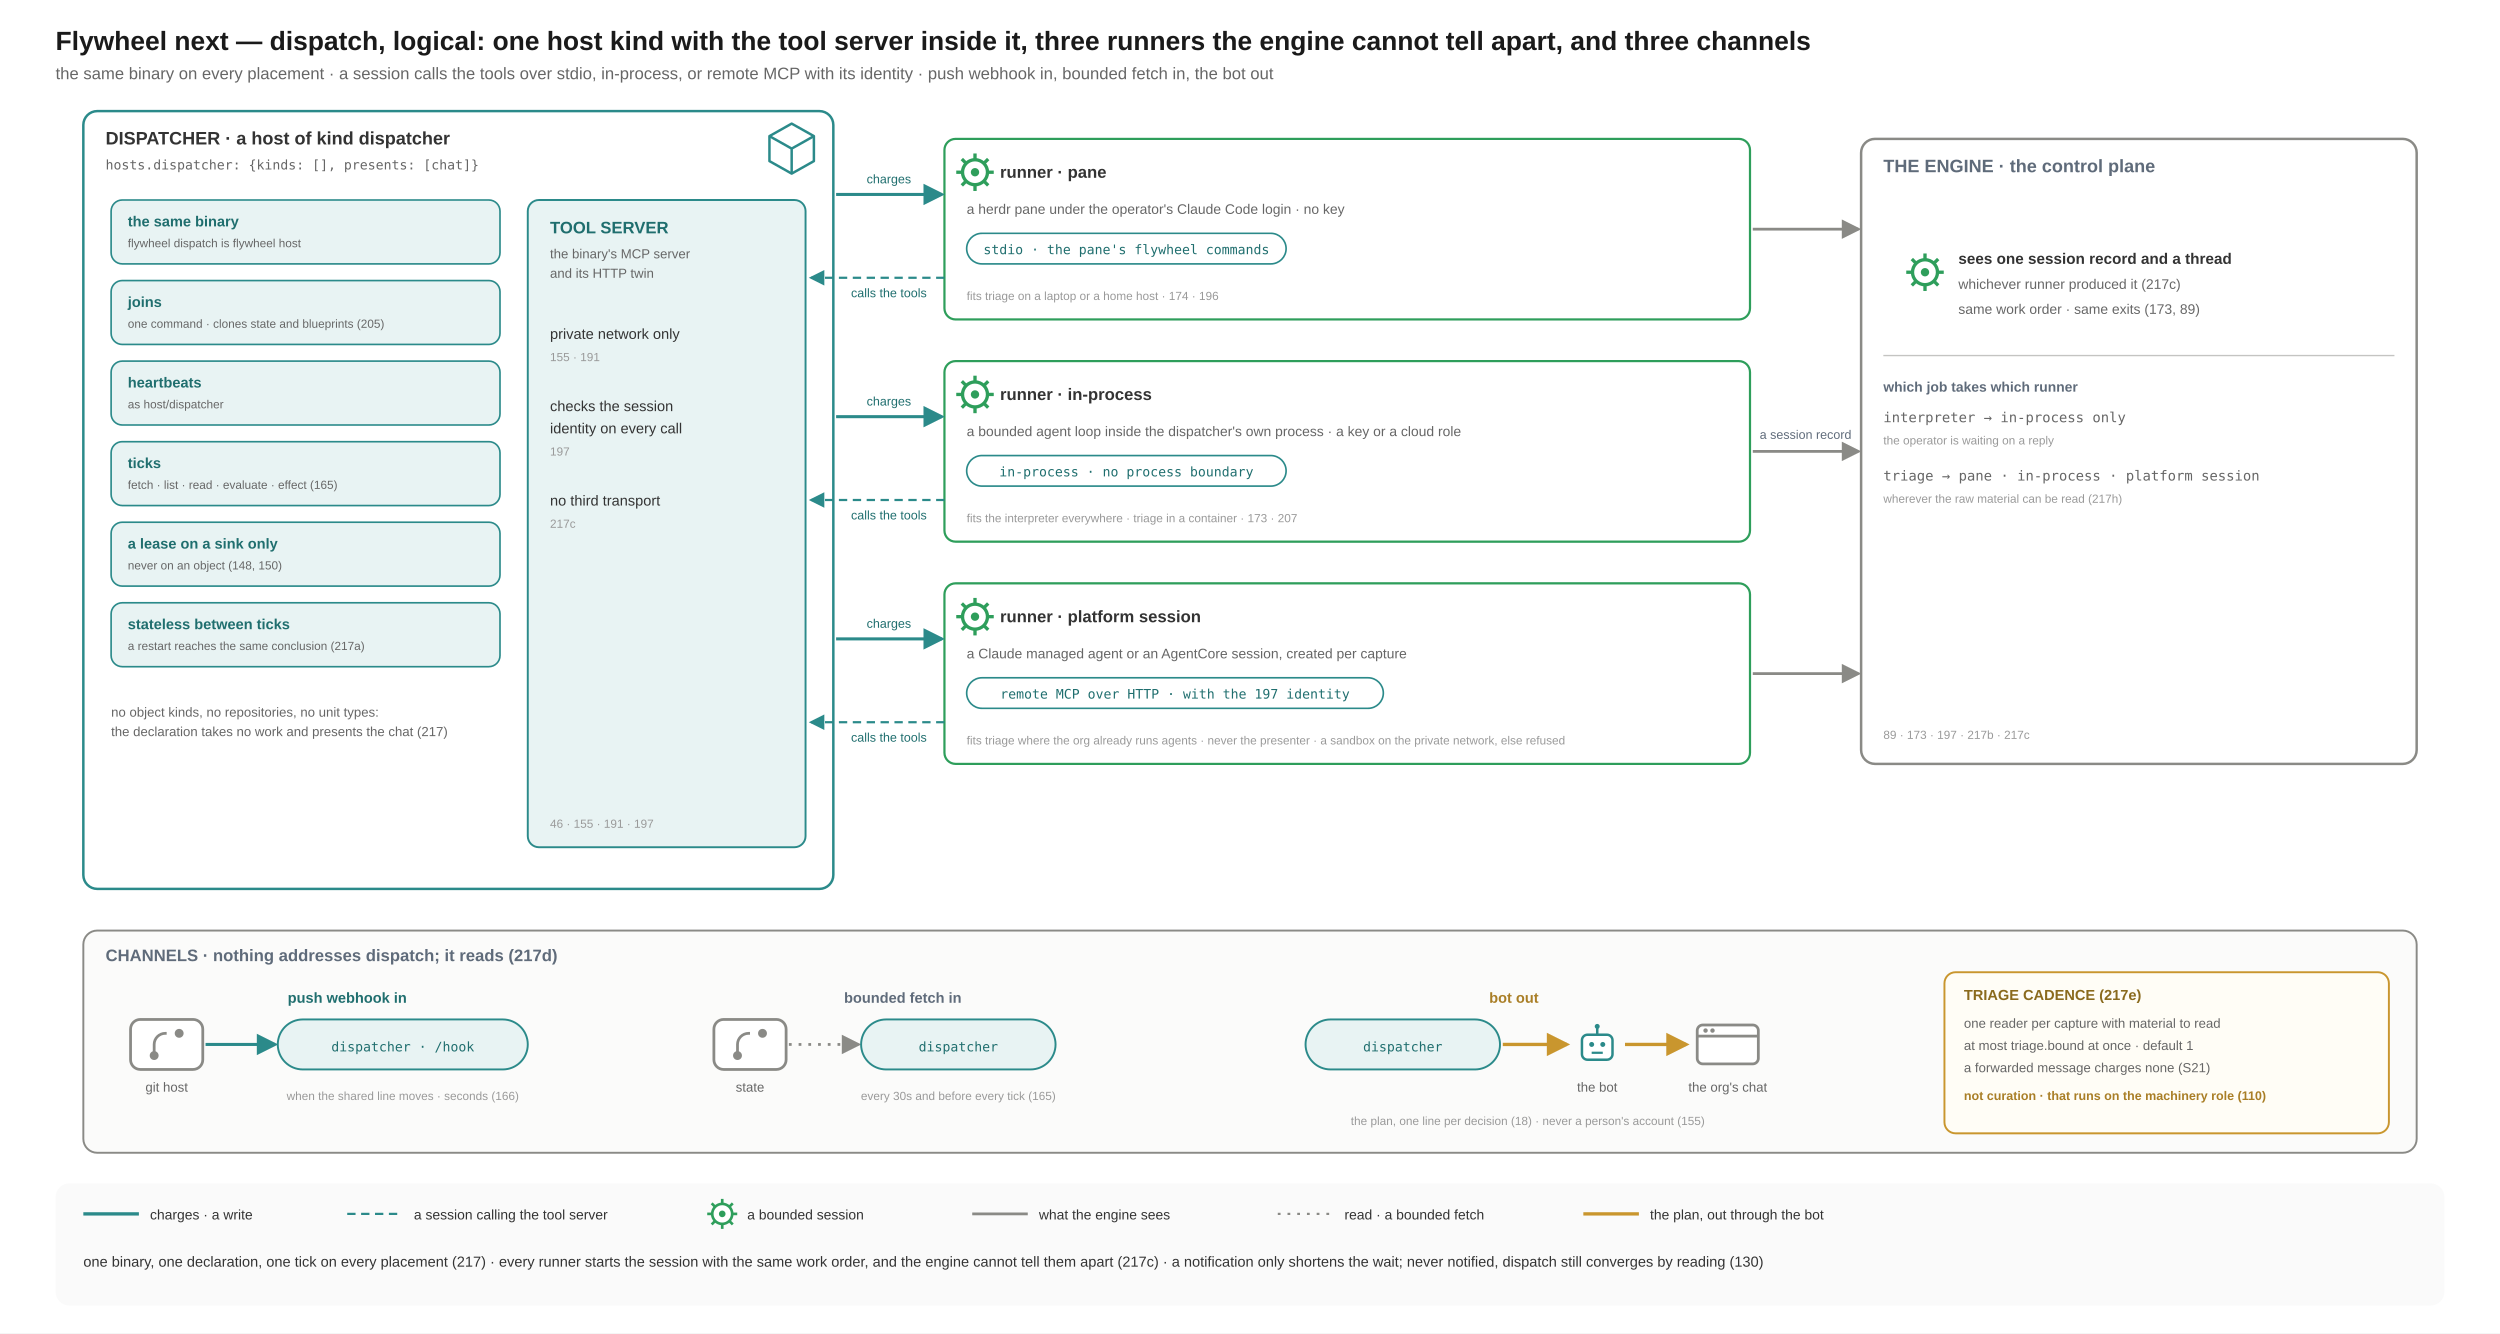
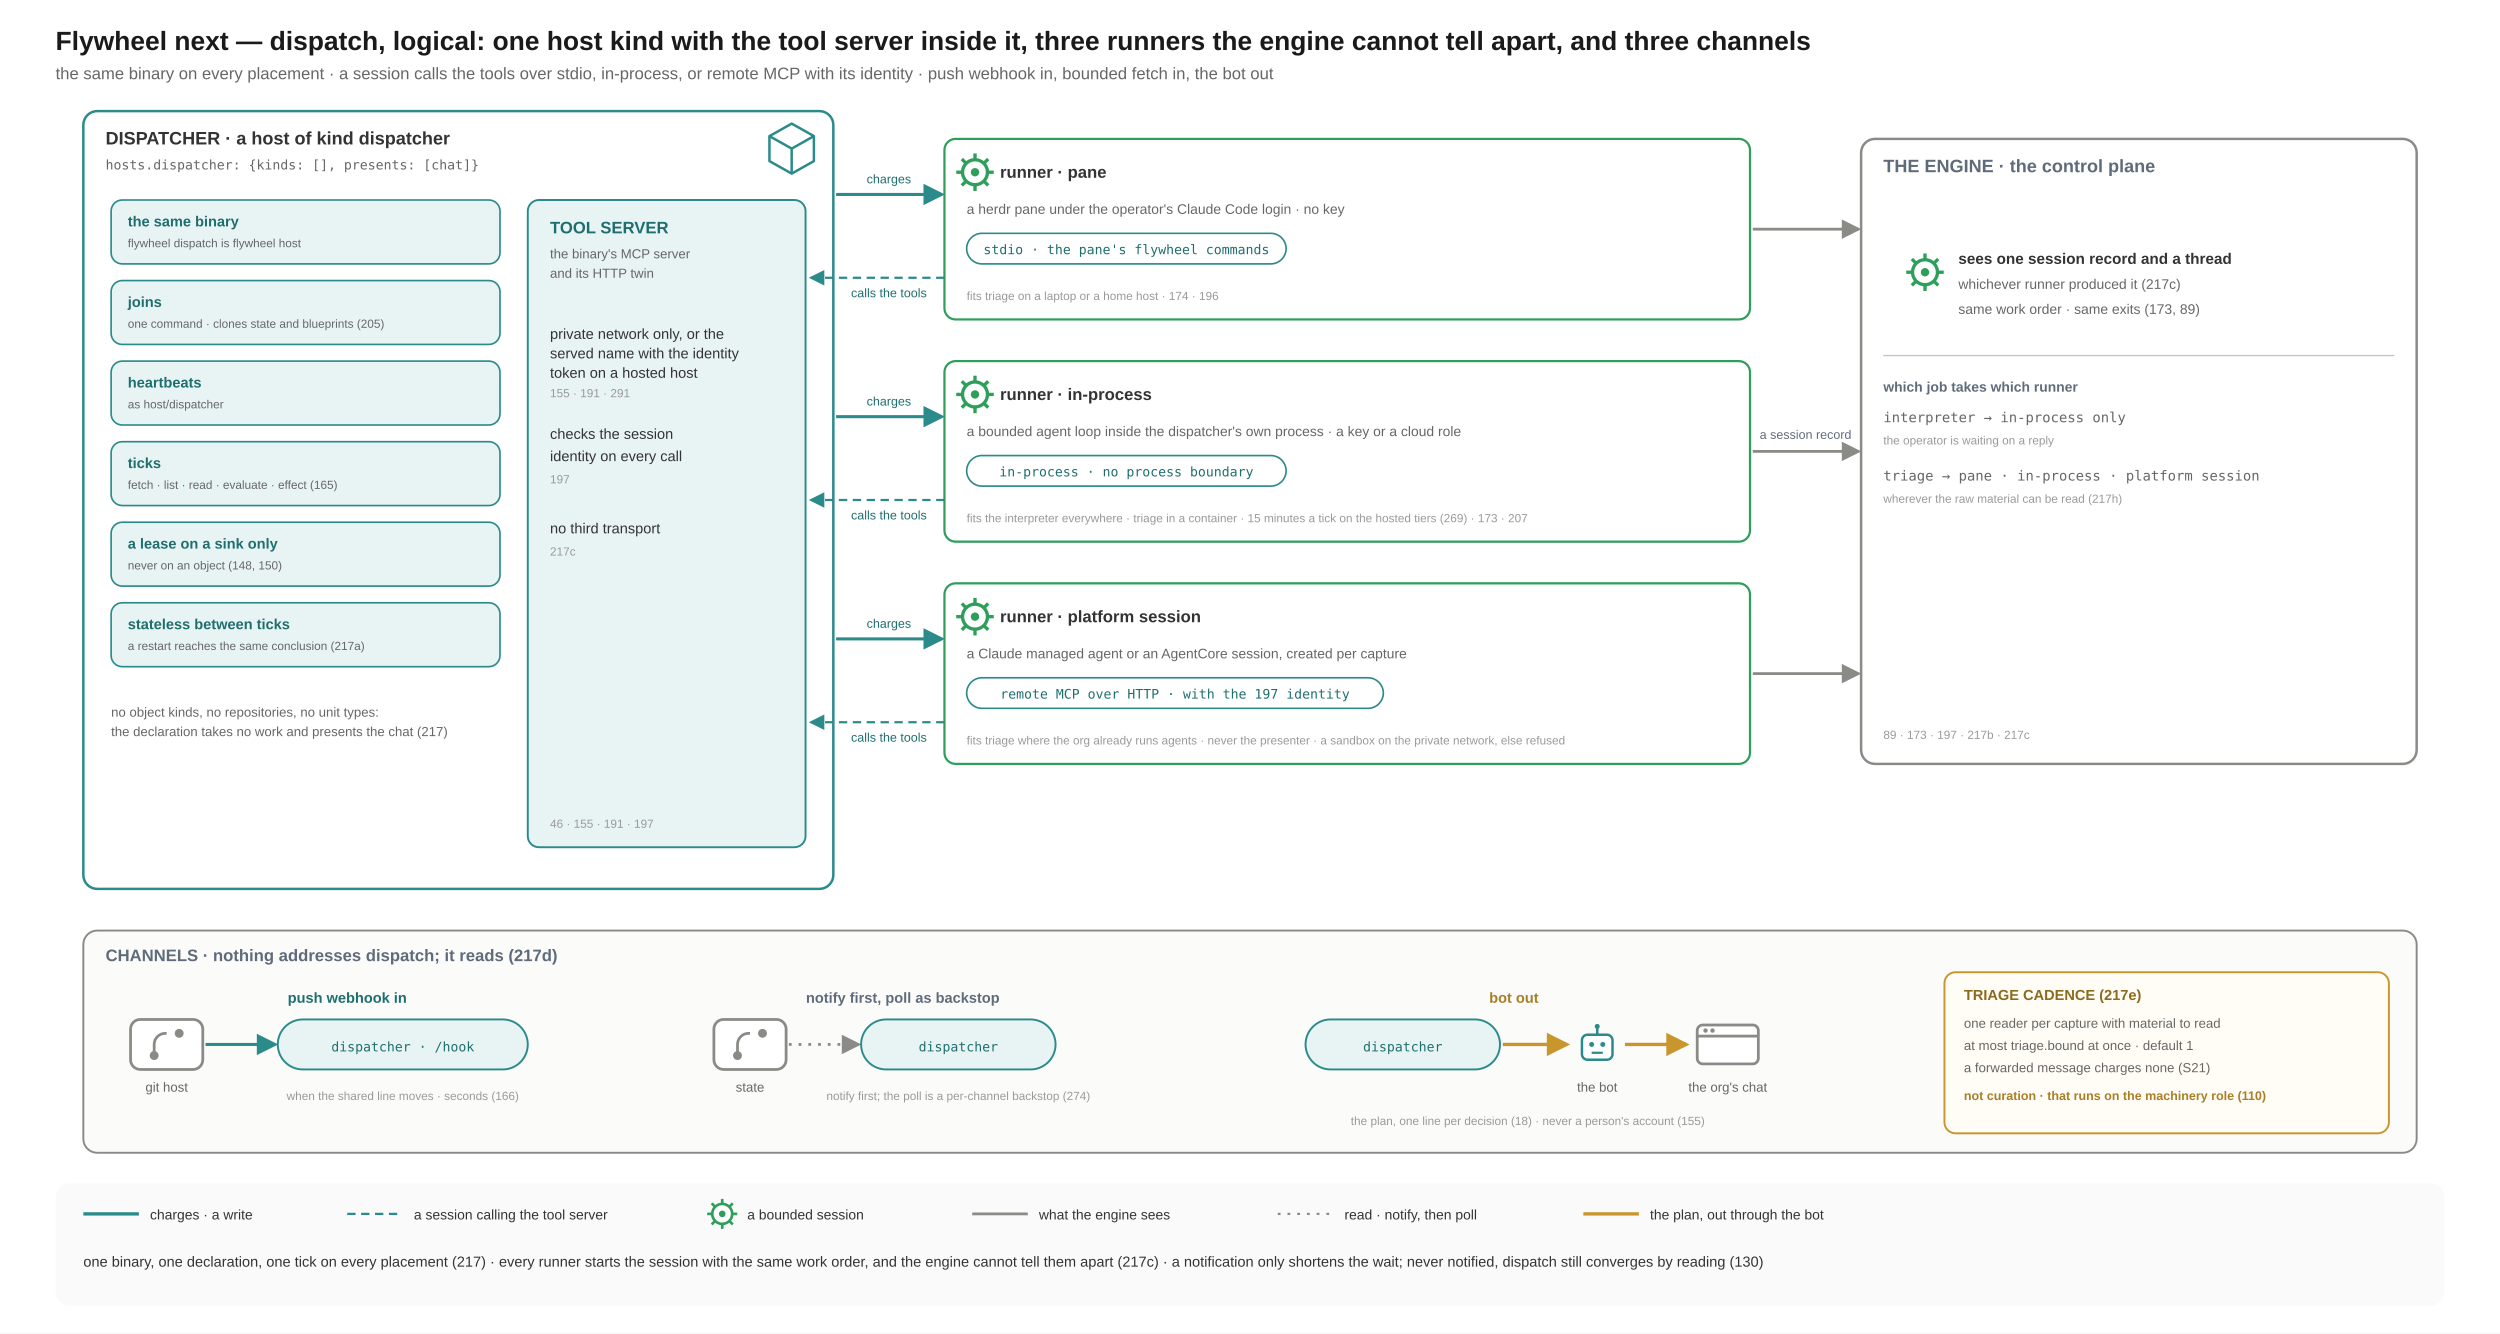
<svg xmlns="http://www.w3.org/2000/svg" viewBox="0 0 1800 960" font-family="-apple-system, 'Helvetica Neue', Arial, sans-serif">
  <defs>
    <marker id="mN" viewBox="0 0 10 10" refX="8.5" refY="5" markerWidth="7" markerHeight="7" orient="auto-start-reverse">
      <path d="M0 0L10 5L0 10z" fill="#8a8a86" />
    </marker>
    <marker id="mA" viewBox="0 0 10 10" refX="8.5" refY="5" markerWidth="7" markerHeight="7" orient="auto-start-reverse">
      <path d="M0 0L10 5L0 10z" fill="#c9962e" />
    </marker>
    <marker id="mT" viewBox="0 0 10 10" refX="8.5" refY="5" markerWidth="7" markerHeight="7" orient="auto-start-reverse">
      <path d="M0 0L10 5L0 10z" fill="#2b8a8a" />
    </marker>
    <g id="gear">
      <circle r="9" fill="#fff" stroke="currentColor" stroke-width="2.4" />
      <circle r="3" fill="currentColor" />
      <g stroke="currentColor" stroke-width="2.4">
        <line y1="-9" y2="-13.5" />
        <line y1="9" y2="13.5" />
        <line x1="-9" x2="-13.5" />
        <line x1="9" x2="13.5" />
        <line x1="-6.4" y1="-6.4" x2="-9.5" y2="-9.5" />
        <line x1="6.4" y1="6.4" x2="9.5" y2="9.5" />
        <line x1="-6.4" y1="6.4" x2="-9.5" y2="9.5" />
        <line x1="6.4" y1="-6.4" x2="9.5" y2="-9.5" />
      </g>
    </g>
    <g id="repo">
      <rect x="-26" y="-18" width="52" height="36" rx="7" fill="#fff" stroke="currentColor" stroke-width="2" />
      <circle cx="-9" cy="8" r="3.2" fill="currentColor" />
      <circle cx="9" cy="-8" r="3.2" fill="currentColor" />
      <path d="M -9 8 v-8 a 8 8 0 0 1 8 -8 h 1" fill="none" stroke="currentColor" stroke-width="2" />
    </g>
    <g id="browser">
      <rect x="-22" y="-14" width="44" height="28" rx="4" fill="#fff" stroke="currentColor" stroke-width="2" />
      <line x1="-22" y1="-6" x2="22" y2="-6" stroke="currentColor" stroke-width="2" />
      <circle cx="-16" cy="-10" r="1.6" fill="currentColor" />
      <circle cx="-11" cy="-10" r="1.6" fill="currentColor" />
    </g>
    <g id="cube" stroke="currentColor" stroke-width="1.8" stroke-linejoin="round">
      <path d="M -16 -8 L 0 -17 L 16 -8 L 16 10 L 0 19 L -16 10 Z" fill="#fff" />
      <path d="M -16 -8 L 0 1 L 16 -8 M 0 1 L 0 19" fill="none" />
    </g>
    <g id="bot">
      <rect x="-11" y="-9" width="22" height="18" rx="4" fill="#fff" stroke="currentColor" stroke-width="1.8" />
      <circle cx="-4" cy="-2" r="1.8" fill="currentColor" />
      <circle cx="4" cy="-2" r="1.8" fill="currentColor" />
      <line x1="-4" y1="4" x2="4" y2="4" stroke="currentColor" stroke-width="1.6" />
      <line x1="0" y1="-9" x2="0" y2="-14" stroke="currentColor" stroke-width="1.8" />
      <circle cy="-15" r="1.8" fill="currentColor" />
    </g>
  </defs>
  <rect width="1800" height="960" fill="#fff" />
  <text x="40" y="36" font-size="19" font-weight="700" fill="#1a1a1a">Flywheel next — dispatch, logical: one host kind with the tool server inside it, three runners the engine cannot tell apart, and three channels</text>
  <text x="40" y="57" font-size="12" fill="#666">the same binary on every placement · a session calls the tools over stdio, in-process, or remote MCP with its identity · push webhook in, bounded fetch in, the bot out</text>
  <rect x="60" y="80" width="540" height="560" rx="10" fill="#fff" stroke="#2b8a8a" stroke-width="1.8" />
  <text x="76" y="104" font-size="13" font-weight="700" fill="#333">DISPATCHER · a host of kind dispatcher</text>
  <use href="#cube" x="570" y="106" color="#2b8a8a" />
  <text x="76" y="122" font-size="9.5" font-family="monospace" fill="#666">hosts.dispatcher: {kinds: [], presents: [chat]}</text>
  <rect x="80" y="144" width="280" height="46" rx="8" fill="#e8f3f3" stroke="#2b8a8a" stroke-width="1.2" />
  <text x="92" y="163" font-size="10.5" font-weight="700" fill="#1f6e6e">the same binary</text>
  <text x="92" y="178" font-size="8.5" fill="#666">flywheel dispatch is flywheel host</text>
  <rect x="80" y="202" width="280" height="46" rx="8" fill="#e8f3f3" stroke="#2b8a8a" stroke-width="1.2" />
  <text x="92" y="221" font-size="10.5" font-weight="700" fill="#1f6e6e">joins</text>
  <text x="92" y="236" font-size="8.5" fill="#666">one command · clones state and blueprints (205)</text>
  <rect x="80" y="260" width="280" height="46" rx="8" fill="#e8f3f3" stroke="#2b8a8a" stroke-width="1.2" />
  <text x="92" y="279" font-size="10.5" font-weight="700" fill="#1f6e6e">heartbeats</text>
  <text x="92" y="294" font-size="8.5" fill="#666">as host/dispatcher</text>
  <rect x="80" y="318" width="280" height="46" rx="8" fill="#e8f3f3" stroke="#2b8a8a" stroke-width="1.2" />
  <text x="92" y="337" font-size="10.5" font-weight="700" fill="#1f6e6e">ticks</text>
  <text x="92" y="352" font-size="8.5" fill="#666">fetch · list · read · evaluate · effect (165)</text>
  <rect x="80" y="376" width="280" height="46" rx="8" fill="#e8f3f3" stroke="#2b8a8a" stroke-width="1.2" />
  <text x="92" y="395" font-size="10.5" font-weight="700" fill="#1f6e6e">a lease on a sink only</text>
  <text x="92" y="410" font-size="8.5" fill="#666">never on an object (148, 150)</text>
  <rect x="80" y="434" width="280" height="46" rx="8" fill="#e8f3f3" stroke="#2b8a8a" stroke-width="1.2" />
  <text x="92" y="453" font-size="10.5" font-weight="700" fill="#1f6e6e">stateless between ticks</text>
  <text x="92" y="468" font-size="8.5" fill="#666">a restart reaches the same conclusion (217a)</text>
  <text x="80" y="516" font-size="9.5" fill="#666">no object kinds, no repositories, no unit types:</text>
  <text x="80" y="530" font-size="9.5" fill="#666">the declaration takes no work and presents the chat (217)</text>
  <rect x="380" y="144" width="200" height="466" rx="8" fill="#e8f3f3" stroke="#2b8a8a" stroke-width="1.4" />
  <text x="396" y="168" font-size="12" font-weight="700" fill="#1f6e6e">TOOL SERVER</text>
  <text x="396" y="186" font-size="9.5" fill="#666">the binary's MCP server</text>
  <text x="396" y="200" font-size="9.5" fill="#666">and its HTTP twin</text>
-   <text x="396" y="244" font-size="10.5" fill="#333">private network only</text>
-   <text x="396" y="260" font-size="8.5" fill="#999">155 · 191</text>
-   <text x="396" y="296" font-size="10.5" fill="#333">checks the session</text>
-   <text x="396" y="312" font-size="10.5" fill="#333">identity on every call</text>
-   <text x="396" y="328" font-size="8.5" fill="#999">197</text>
-   <text x="396" y="364" font-size="10.5" fill="#333">no third transport</text>
-   <text x="396" y="380" font-size="8.5" fill="#999">217c</text>
+   <text x="396" y="244" font-size="10.5" fill="#333">private network only, or the</text>
+   <text x="396" y="258" font-size="10.5" fill="#333">served name with the identity</text>
+   <text x="396" y="272" font-size="10.5" fill="#333">token on a hosted host</text>
+   <text x="396" y="286" font-size="8.5" fill="#999">155 · 191 · 291</text>
+   <text x="396" y="316" font-size="10.5" fill="#333">checks the session</text>
+   <text x="396" y="332" font-size="10.5" fill="#333">identity on every call</text>
+   <text x="396" y="348" font-size="8.5" fill="#999">197</text>
+   <text x="396" y="384" font-size="10.5" fill="#333">no third transport</text>
+   <text x="396" y="400" font-size="8.5" fill="#999">217c</text>
  <text x="396" y="596" font-size="8.5" fill="#999">46 · 155 · 191 · 197</text>
  <rect x="680" y="100" width="580" height="130" rx="8" fill="#fff" stroke="#2e9e5b" stroke-width="1.6" />
  <use href="#gear" x="702" y="124" color="#2e9e5b" />
  <text x="720" y="128" font-size="12" font-weight="700" fill="#333">runner · pane</text>
  <text x="696" y="154" font-size="10" fill="#666">a herdr pane under the operator's Claude Code login · no key</text>
  <rect x="696" y="168" width="230" height="22" rx="11" fill="#fff" stroke="#2b8a8a" stroke-width="1.2" />
  <text x="811" y="183" font-size="9.5" font-family="monospace" fill="#1f6e6e" text-anchor="middle">stdio · the pane's flywheel commands</text>
  <text x="696" y="216" font-size="8.5" fill="#999">fits triage on a laptop or a home host · 174 · 196</text>
  <rect x="680" y="260" width="580" height="130" rx="8" fill="#fff" stroke="#2e9e5b" stroke-width="1.6" />
  <use href="#gear" x="702" y="284" color="#2e9e5b" />
  <text x="720" y="288" font-size="12" font-weight="700" fill="#333">runner · in-process</text>
  <text x="696" y="314" font-size="10" fill="#666">a bounded agent loop inside the dispatcher's own process · a key or a cloud role</text>
  <rect x="696" y="328" width="230" height="22" rx="11" fill="#fff" stroke="#2b8a8a" stroke-width="1.2" />
  <text x="811" y="343" font-size="9.5" font-family="monospace" fill="#1f6e6e" text-anchor="middle">in-process · no process boundary</text>
-   <text x="696" y="376" font-size="8.5" fill="#999">fits the interpreter everywhere · triage in a container · 173 · 207</text>
+   <text x="696" y="376" font-size="8.5" fill="#999">fits the interpreter everywhere · triage in a container · 15 minutes a tick on the hosted tiers (269) · 173 · 207</text>
  <rect x="680" y="420" width="580" height="130" rx="8" fill="#fff" stroke="#2e9e5b" stroke-width="1.6" />
  <use href="#gear" x="702" y="444" color="#2e9e5b" />
  <text x="720" y="448" font-size="12" font-weight="700" fill="#333">runner · platform session</text>
  <text x="696" y="474" font-size="10" fill="#666">a Claude managed agent or an AgentCore session, created per capture</text>
  <rect x="696" y="488" width="300" height="22" rx="11" fill="#fff" stroke="#2b8a8a" stroke-width="1.2" />
  <text x="846" y="503" font-size="9.5" font-family="monospace" fill="#1f6e6e" text-anchor="middle">remote MCP over HTTP · with the 197 identity</text>
  <text x="696" y="536" font-size="8.5" fill="#999">fits triage where the org already runs agents · never the presenter · a sandbox on the private network, else refused</text>
  <path d="M 602 140 L 678 140" fill="none" stroke="#2b8a8a" stroke-width="2.2" marker-end="url(#mT)" />
  <text x="640" y="132" font-size="9" fill="#1f6e6e" text-anchor="middle">charges</text>
  <path d="M 602 300 L 678 300" fill="none" stroke="#2b8a8a" stroke-width="2.2" marker-end="url(#mT)" />
  <text x="640" y="292" font-size="9" fill="#1f6e6e" text-anchor="middle">charges</text>
  <path d="M 602 460 L 678 460" fill="none" stroke="#2b8a8a" stroke-width="2.2" marker-end="url(#mT)" />
  <text x="640" y="452" font-size="9" fill="#1f6e6e" text-anchor="middle">charges</text>
  <path d="M 680 200 L 584 200" fill="none" stroke="#2b8a8a" stroke-width="1.6" stroke-dasharray="6 4" marker-end="url(#mT)" />
  <text x="640" y="214" font-size="9" fill="#1f6e6e" text-anchor="middle">calls the tools</text>
  <path d="M 680 360 L 584 360" fill="none" stroke="#2b8a8a" stroke-width="1.6" stroke-dasharray="6 4" marker-end="url(#mT)" />
  <text x="640" y="374" font-size="9" fill="#1f6e6e" text-anchor="middle">calls the tools</text>
  <path d="M 680 520 L 584 520" fill="none" stroke="#2b8a8a" stroke-width="1.6" stroke-dasharray="6 4" marker-end="url(#mT)" />
  <text x="640" y="534" font-size="9" fill="#1f6e6e" text-anchor="middle">calls the tools</text>
  <path d="M 1262 165 L 1338 165" fill="none" stroke="#8a8a86" stroke-width="2" marker-end="url(#mN)" />
  <path d="M 1262 325 L 1338 325" fill="none" stroke="#8a8a86" stroke-width="2" marker-end="url(#mN)" />
  <path d="M 1262 485 L 1338 485" fill="none" stroke="#8a8a86" stroke-width="2" marker-end="url(#mN)" />
  <text x="1300" y="316" font-size="9" fill="#5f6b7a" text-anchor="middle">a session record</text>
  <rect x="1340" y="100" width="400" height="450" rx="10" fill="#fff" stroke="#8a8a86" stroke-width="1.8" />
  <text x="1356" y="124" font-size="13" font-weight="700" fill="#5f6b7a">THE ENGINE · the control plane</text>
  <use href="#gear" x="1386" y="196" color="#2e9e5b" />
  <text x="1410" y="190" font-size="11" font-weight="700" fill="#333">sees one session record and a thread</text>
  <text x="1410" y="208" font-size="10" fill="#666">whichever runner produced it (217c)</text>
  <text x="1410" y="226" font-size="10" fill="#666">same work order · same exits (173, 89)</text>
  <line x1="1356" y1="256" x2="1724" y2="256" stroke="#8a8a86" stroke-width="1" opacity="0.5" />
  <text x="1356" y="282" font-size="10" font-weight="700" fill="#5f6b7a">which job takes which runner</text>
  <text x="1356" y="304" font-size="10" font-family="monospace" fill="#666">interpreter → in-process only</text>
  <text x="1356" y="320" font-size="8.5" fill="#999">the operator is waiting on a reply</text>
  <text x="1356" y="346" font-size="10" font-family="monospace" fill="#666">triage → pane · in-process · platform session</text>
  <text x="1356" y="362" font-size="8.5" fill="#999">wherever the raw material can be read (217h)</text>
  <text x="1356" y="532" font-size="8.5" fill="#999">89 · 173 · 197 · 217b · 217c</text>
  <rect x="60" y="670" width="1680" height="160" rx="10" fill="#fbfbfa" stroke="#8a8a86" stroke-width="1.4" />
  <text x="76" y="692" font-size="12" font-weight="700" fill="#5f6b7a">CHANNELS · nothing addresses dispatch; it reads (217d)</text>
  <use href="#repo" x="120" y="752" color="#8a8a86" />
  <text x="120" y="786" font-size="9.5" fill="#666" text-anchor="middle">git host</text>
  <path d="M 148 752 L 198 752" fill="none" stroke="#2b8a8a" stroke-width="2.2" marker-end="url(#mT)" />
  <rect x="200" y="734" width="180" height="36" rx="18" fill="#e8f3f3" stroke="#2b8a8a" stroke-width="1.4" />
  <text x="290" y="757" font-size="9.5" font-family="monospace" fill="#1f6e6e" text-anchor="middle">dispatcher · /hook</text>
  <text x="250" y="722" font-size="10.5" font-weight="700" fill="#1f6e6e" text-anchor="middle">push webhook in</text>
  <text x="290" y="792" font-size="8.5" fill="#999" text-anchor="middle">when the shared line moves · seconds (166)</text>
  <use href="#repo" x="540" y="752" color="#8a8a86" />
  <text x="540" y="786" font-size="9.5" fill="#666" text-anchor="middle">state</text>
  <path d="M 568 752 L 618 752" fill="none" stroke="#8a8a86" stroke-width="2" stroke-dasharray="2 5" marker-end="url(#mN)" />
  <rect x="620" y="734" width="140" height="36" rx="18" fill="#e8f3f3" stroke="#2b8a8a" stroke-width="1.4" />
  <text x="690" y="757" font-size="9.5" font-family="monospace" fill="#1f6e6e" text-anchor="middle">dispatcher</text>
-   <text x="650" y="722" font-size="10.5" font-weight="700" fill="#5f6b7a" text-anchor="middle">bounded fetch in</text>
-   <text x="690" y="792" font-size="8.5" fill="#999" text-anchor="middle">every 30s and before every tick (165)</text>
+   <text x="650" y="722" font-size="10.5" font-weight="700" fill="#5f6b7a" text-anchor="middle">notify first, poll as backstop</text>
+   <text x="690" y="792" font-size="8.5" fill="#999" text-anchor="middle">notify first; the poll is a per-channel backstop (274)</text>
  <rect x="940" y="734" width="140" height="36" rx="18" fill="#e8f3f3" stroke="#2b8a8a" stroke-width="1.4" />
  <text x="1010" y="757" font-size="9.5" font-family="monospace" fill="#1f6e6e" text-anchor="middle">dispatcher</text>
  <path d="M 1082 752 L 1128 752" fill="none" stroke="#c9962e" stroke-width="2.4" marker-end="url(#mA)" />
  <use href="#bot" x="1150" y="754" color="#2b8a8a" />
  <text x="1150" y="786" font-size="9.5" fill="#666" text-anchor="middle">the bot</text>
  <path d="M 1170 752 L 1214 752" fill="none" stroke="#c9962e" stroke-width="2.4" marker-end="url(#mA)" />
  <use href="#browser" x="1244" y="752" color="#8a8a86" />
  <text x="1244" y="786" font-size="9.5" fill="#666" text-anchor="middle">the org's chat</text>
  <text x="1090" y="722" font-size="10.5" font-weight="700" fill="#a97e26" text-anchor="middle">bot out</text>
  <text x="1100" y="810" font-size="8.5" fill="#999" text-anchor="middle">the plan, one line per decision (18) · never a person's account (155)</text>
  <rect x="1400" y="700" width="320" height="116" rx="8" fill="#fffdf6" stroke="#c9962e" stroke-width="1.4" />
  <text x="1414" y="720" font-size="10.5" font-weight="700" fill="#8a6a1d">TRIAGE CADENCE (217e)</text>
  <text x="1414" y="740" font-size="9.5" fill="#666">one reader per capture with material to read</text>
  <text x="1414" y="756" font-size="9.5" fill="#666">at most triage.bound at once · default 1</text>
  <text x="1414" y="772" font-size="9.5" fill="#666">a forwarded message charges none (S21)</text>
  <text x="1414" y="792" font-size="9" font-weight="700" fill="#a97e26">not curation · that runs on the machinery role (110)</text>
  <rect x="40" y="852" width="1720" height="88" rx="10" fill="#fafafa" />
  <line x1="60" y1="874" x2="100" y2="874" stroke="#2b8a8a" stroke-width="2.4" />
  <text x="108" y="878" font-size="10" fill="#333">charges · a write</text>
  <line x1="250" y1="874" x2="290" y2="874" stroke="#2b8a8a" stroke-width="1.6" stroke-dasharray="6 4" />
  <text x="298" y="878" font-size="10" fill="#333">a session calling the tool server</text>
  <use href="#gear" transform="translate(520,874) scale(0.8)" color="#2e9e5b" />
  <text x="538" y="878" font-size="10" fill="#333">a bounded session</text>
  <line x1="700" y1="874" x2="740" y2="874" stroke="#8a8a86" stroke-width="2" />
  <text x="748" y="878" font-size="10" fill="#333">what the engine sees</text>
  <line x1="920" y1="874" x2="960" y2="874" stroke="#8a8a86" stroke-width="1.6" stroke-dasharray="2 5" />
-   <text x="968" y="878" font-size="10" fill="#333">read · a bounded fetch</text>
+   <text x="968" y="878" font-size="10" fill="#333">read · notify, then poll</text>
  <line x1="1140" y1="874" x2="1180" y2="874" stroke="#c9962e" stroke-width="2.4" />
  <text x="1188" y="878" font-size="10" fill="#333">the plan, out through the bot</text>
  <text x="60" y="912" font-size="10.5" fill="#333">one binary, one declaration, one tick on every placement (217) · every runner starts the session with the same work order, and the engine cannot tell them apart (217c) · a notification only shortens the wait; never notified, dispatch still converges by reading (130)</text>
</svg>
